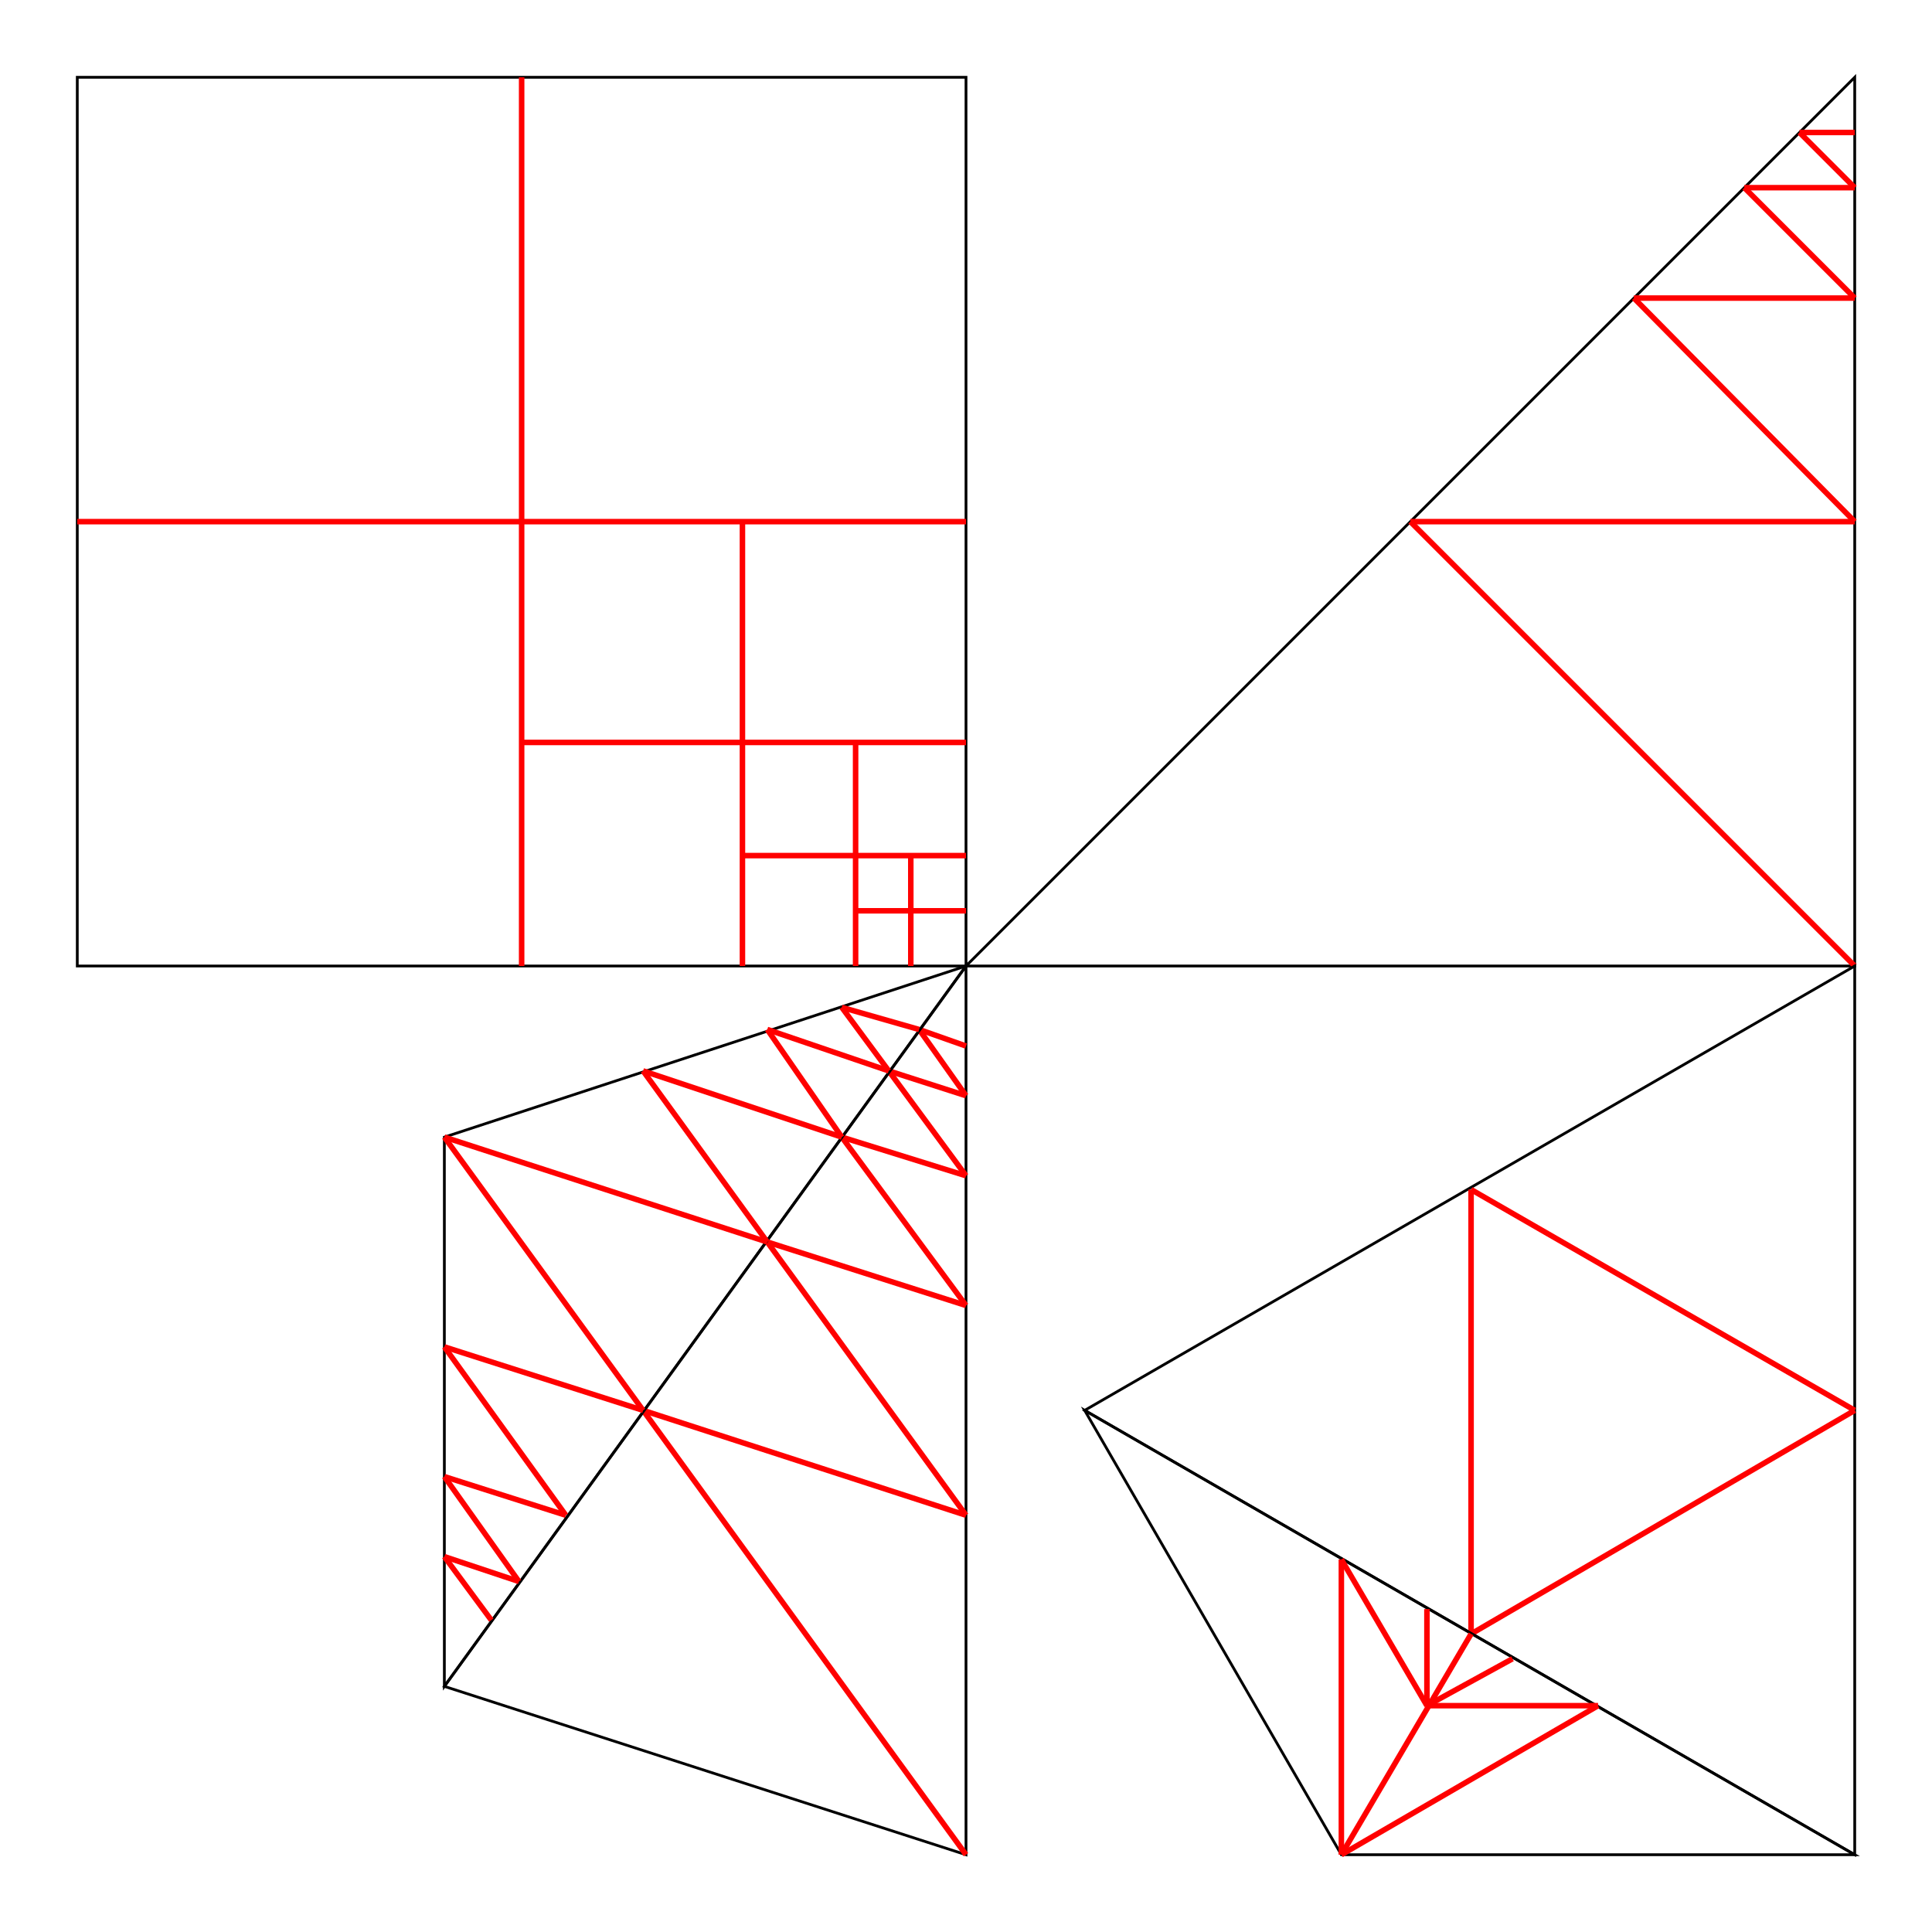
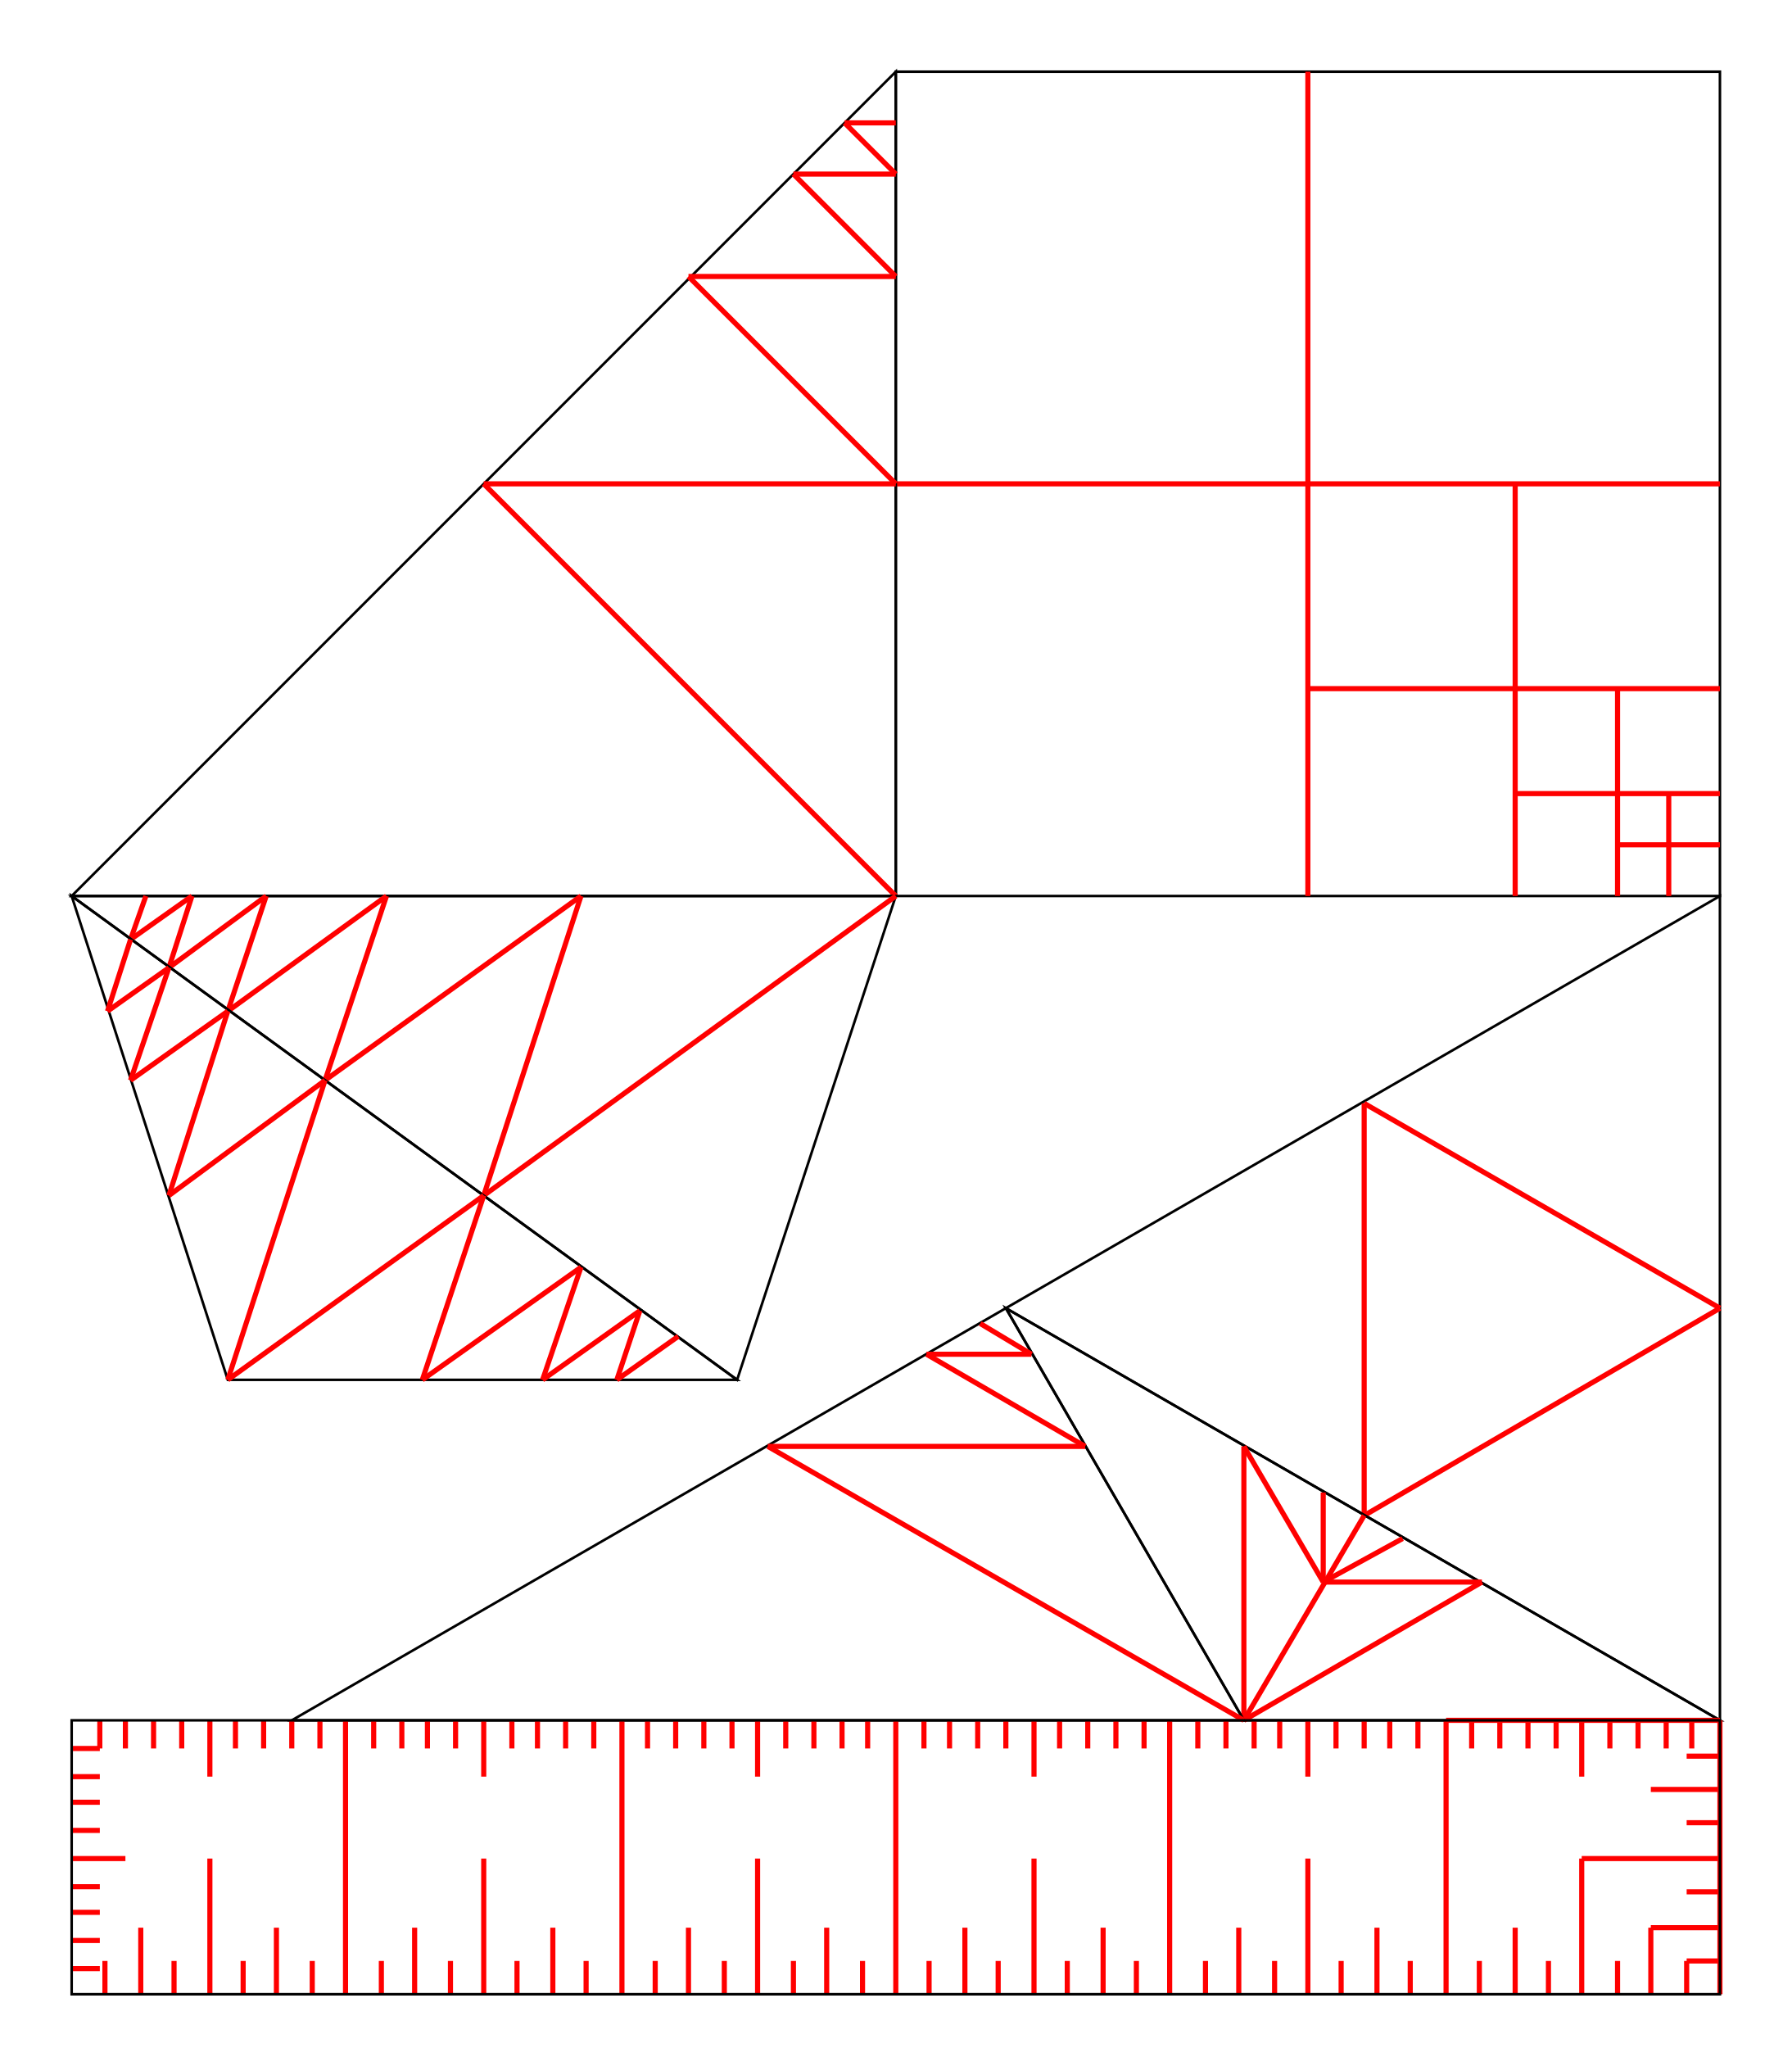
- <svg xmlns="http://www.w3.org/2000/svg" width="700" height="700" viewbox="0 0 700 700">
-   <path d="M350 350 L350 28 L28 28 L28 350 L350 350 Z" stroke="#000000" stroke-width="1" fill="none" />
-   <line x1="189" y1="350" x2="189" y2="28" style="stroke:#ff0000;stroke-width:2" />
-   <line x1="350" y1="189" x2="28" y2="189" style="stroke:#ff0000;stroke-width:2" />
-   <line x1="269" y1="350" x2="269" y2="189" style="stroke:#ff0000;stroke-width:2" />
-   <line x1="350" y1="269" x2="189" y2="269" style="stroke:#ff0000;stroke-width:2" />
-   <line x1="310" y1="350" x2="310" y2="269" style="stroke:#ff0000;stroke-width:2" />
-   <line x1="350" y1="310" x2="269" y2="310" style="stroke:#ff0000;stroke-width:2" />
-   <line x1="330" y1="350" x2="330" y2="310" style="stroke:#ff0000;stroke-width:2" />
-   <line x1="350" y1="330" x2="310" y2="330" style="stroke:#ff0000;stroke-width:2" />
-   <path d="M672 350 L672 28 L350 350 L672 350 Z" stroke="#000000" stroke-width="1" fill="none" />
-   <line x1="672" y1="350" x2="511" y2="189" style="stroke:#ff0000;stroke-width:2" />
-   <line x1="511" y1="189" x2="672" y2="189" style="stroke:#ff0000;stroke-width:2" />
-   <line x1="672" y1="189" x2="592" y2="108" style="stroke:#ff0000;stroke-width:2" />
-   <line x1="592" y1="108" x2="672" y2="108" style="stroke:#ff0000;stroke-width:2" />
-   <line x1="672" y1="108" x2="632" y2="68" style="stroke:#ff0000;stroke-width:2" />
-   <line x1="632" y1="68" x2="672" y2="68" style="stroke:#ff0000;stroke-width:2" />
-   <line x1="672" y1="68" x2="652" y2="48" style="stroke:#ff0000;stroke-width:2" />
-   <line x1="652" y1="48" x2="672" y2="48" style="stroke:#ff0000;stroke-width:2" />
+ <svg xmlns="http://www.w3.org/2000/svg" width="700" height="800" viewbox="0 0 700 800">
  <path d="M672 672 L672 350 L393 511 L672 672 Z" stroke="#000000" stroke-width="1" fill="none" />
  <line x1="672" y1="511" x2="533" y2="431" style="stroke:#ff0000;stroke-width:2" />
  <line x1="533" y1="431" x2="533" y2="592" style="stroke:#ff0000;stroke-width:2" />
  <line x1="533" y1="592" x2="672" y2="511" style="stroke:#ff0000;stroke-width:2" />
  <path d="M393 511 L672 672 L486 672 L393 511 Z" stroke="#000000" stroke-width="1" fill="none" />
  <line x1="486" y1="672" x2="533" y2="592" style="stroke:#ff0000;stroke-width:2" />
  <line x1="486" y1="672" x2="579" y2="618" style="stroke:#ff0000;stroke-width:2" />
  <line x1="486" y1="672" x2="486" y2="565" style="stroke:#ff0000;stroke-width:2" />
  <line x1="486" y1="565" x2="517" y2="618" style="stroke:#ff0000;stroke-width:2" />
  <line x1="517" y1="618" x2="579" y2="618" style="stroke:#ff0000;stroke-width:2" />
  <line x1="517" y1="618" x2="548" y2="601" style="stroke:#ff0000;stroke-width:2" />
  <line x1="517" y1="618" x2="517" y2="583" style="stroke:#ff0000;stroke-width:2" />
-   <path d="M350 672 L350 350 L161 611 L350 672 Z" stroke="#000000" stroke-width="1" fill="none" />
-   <line x1="350" y1="672" x2="233" y2="511" style="stroke:#ff0000;stroke-width:2" />
-   <line x1="233" y1="511" x2="350" y2="549" style="stroke:#ff0000;stroke-width:2" />
-   <line x1="350" y1="549" x2="278" y2="450" style="stroke:#ff0000;stroke-width:2" />
-   <line x1="278" y1="450" x2="350" y2="473" style="stroke:#ff0000;stroke-width:2" />
-   <line x1="350" y1="473" x2="305" y2="412" style="stroke:#ff0000;stroke-width:2" />
-   <line x1="305" y1="412" x2="350" y2="426" style="stroke:#ff0000;stroke-width:2" />
-   <line x1="350" y1="426" x2="322" y2="388" style="stroke:#ff0000;stroke-width:2" />
-   <line x1="322" y1="388" x2="350" y2="397" style="stroke:#ff0000;stroke-width:2" />
-   <line x1="350" y1="397" x2="333" y2="373" style="stroke:#ff0000;stroke-width:2" />
-   <line x1="333" y1="373" x2="350" y2="379" style="stroke:#ff0000;stroke-width:2" />
-   <path d="M350 350 L161 611 L161 412 L350 350 Z" stroke="#000000" stroke-width="1" fill="none" />
-   <line x1="161" y1="412" x2="278" y2="450" style="stroke:#ff0000;stroke-width:2" />
-   <line x1="161" y1="412" x2="233" y2="511" style="stroke:#ff0000;stroke-width:2" />
-   <line x1="233" y1="511" x2="161" y2="488" style="stroke:#ff0000;stroke-width:2" />
-   <line x1="161" y1="488" x2="205" y2="549" style="stroke:#ff0000;stroke-width:2" />
-   <line x1="205" y1="549" x2="161" y2="535" style="stroke:#ff0000;stroke-width:2" />
-   <line x1="161" y1="535" x2="188" y2="573" style="stroke:#ff0000;stroke-width:2" />
-   <line x1="188" y1="573" x2="161" y2="564" style="stroke:#ff0000;stroke-width:2" />
-   <line x1="161" y1="564" x2="178" y2="587" style="stroke:#ff0000;stroke-width:2" />
-   <line x1="278" y1="450" x2="233" y2="388" style="stroke:#ff0000;stroke-width:2" />
-   <line x1="233" y1="388" x2="305" y2="412" style="stroke:#ff0000;stroke-width:2" />
-   <line x1="305" y1="412" x2="278" y2="373" style="stroke:#ff0000;stroke-width:2" />
-   <line x1="278" y1="373" x2="322" y2="388" style="stroke:#ff0000;stroke-width:2" />
-   <line x1="322" y1="388" x2="305" y2="365" style="stroke:#ff0000;stroke-width:2" />
-   <line x1="305" y1="365" x2="333" y2="373" style="stroke:#ff0000;stroke-width:2" />
+   <path d="M486 672 L393 511 L114 672 L486 672 Z" stroke="#000000" stroke-width="1" fill="none" />
+   <line x1="486" y1="672" x2="300" y2="565" style="stroke:#ff0000;stroke-width:2" />
+   <line x1="300" y1="565" x2="424" y2="565" style="stroke:#ff0000;stroke-width:2" />
+   <line x1="424" y1="565" x2="362" y2="529" style="stroke:#ff0000;stroke-width:2" />
+   <line x1="362" y1="529" x2="403" y2="529" style="stroke:#ff0000;stroke-width:2" />
+   <line x1="403" y1="529" x2="383" y2="517" style="stroke:#ff0000;stroke-width:2" />
+   <path d="M672 350 L672 28 L350 28 L350 350 L672 350 Z" stroke="#000000" stroke-width="1" fill="none" />
+   <line x1="511" y1="350" x2="511" y2="28" style="stroke:#ff0000;stroke-width:2" />
+   <line x1="672" y1="189" x2="350" y2="189" style="stroke:#ff0000;stroke-width:2" />
+   <line x1="592" y1="350" x2="592" y2="189" style="stroke:#ff0000;stroke-width:2" />
+   <line x1="672" y1="269" x2="511" y2="269" style="stroke:#ff0000;stroke-width:2" />
+   <line x1="632" y1="350" x2="632" y2="269" style="stroke:#ff0000;stroke-width:2" />
+   <line x1="672" y1="310" x2="592" y2="310" style="stroke:#ff0000;stroke-width:2" />
+   <line x1="652" y1="350" x2="652" y2="310" style="stroke:#ff0000;stroke-width:2" />
+   <line x1="672" y1="330" x2="632" y2="330" style="stroke:#ff0000;stroke-width:2" />
+   <path d="M350 350 L350 28 L28 350 L350 350 Z" stroke="#000000" stroke-width="1" fill="none" />
+   <line x1="350" y1="350" x2="189" y2="189" style="stroke:#ff0000;stroke-width:2" />
+   <line x1="189" y1="189" x2="350" y2="189" style="stroke:#ff0000;stroke-width:2" />
+   <line x1="350" y1="189" x2="269" y2="108" style="stroke:#ff0000;stroke-width:2" />
+   <line x1="269" y1="108" x2="350" y2="108" style="stroke:#ff0000;stroke-width:2" />
+   <line x1="350" y1="108" x2="310" y2="68" style="stroke:#ff0000;stroke-width:2" />
+   <line x1="310" y1="68" x2="350" y2="68" style="stroke:#ff0000;stroke-width:2" />
+   <line x1="350" y1="68" x2="330" y2="48" style="stroke:#ff0000;stroke-width:2" />
+   <line x1="330" y1="48" x2="350" y2="48" style="stroke:#ff0000;stroke-width:2" />
+   <path d="M350 350 L28 350 L288 539 L350 350 Z" stroke="#000000" stroke-width="1" fill="none" />
+   <line x1="350" y1="350" x2="189" y2="467" style="stroke:#ff0000;stroke-width:2" />
+   <line x1="189" y1="467" x2="227" y2="350" style="stroke:#ff0000;stroke-width:2" />
+   <line x1="227" y1="350" x2="127" y2="422" style="stroke:#ff0000;stroke-width:2" />
+   <line x1="127" y1="422" x2="151" y2="350" style="stroke:#ff0000;stroke-width:2" />
+   <line x1="151" y1="350" x2="89" y2="395" style="stroke:#ff0000;stroke-width:2" />
+   <line x1="89" y1="395" x2="104" y2="350" style="stroke:#ff0000;stroke-width:2" />
+   <line x1="104" y1="350" x2="66" y2="378" style="stroke:#ff0000;stroke-width:2" />
+   <line x1="66" y1="378" x2="75" y2="350" style="stroke:#ff0000;stroke-width:2" />
+   <line x1="75" y1="350" x2="51" y2="367" style="stroke:#ff0000;stroke-width:2" />
+   <line x1="51" y1="367" x2="57" y2="350" style="stroke:#ff0000;stroke-width:2" />
+   <path d="M28 350 L288 539 L89 539 L28 350 Z" stroke="#000000" stroke-width="1" fill="none" />
+   <line x1="89" y1="539" x2="127" y2="422" style="stroke:#ff0000;stroke-width:2" />
+   <line x1="89" y1="539" x2="189" y2="467" style="stroke:#ff0000;stroke-width:2" />
+   <line x1="189" y1="467" x2="165" y2="539" style="stroke:#ff0000;stroke-width:2" />
+   <line x1="165" y1="539" x2="227" y2="495" style="stroke:#ff0000;stroke-width:2" />
+   <line x1="227" y1="495" x2="212" y2="539" style="stroke:#ff0000;stroke-width:2" />
+   <line x1="212" y1="539" x2="250" y2="512" style="stroke:#ff0000;stroke-width:2" />
+   <line x1="250" y1="512" x2="241" y2="539" style="stroke:#ff0000;stroke-width:2" />
+   <line x1="241" y1="539" x2="265" y2="522" style="stroke:#ff0000;stroke-width:2" />
+   <line x1="127" y1="422" x2="66" y2="467" style="stroke:#ff0000;stroke-width:2" />
+   <line x1="66" y1="467" x2="89" y2="395" style="stroke:#ff0000;stroke-width:2" />
+   <line x1="89" y1="395" x2="51" y2="422" style="stroke:#ff0000;stroke-width:2" />
+   <line x1="51" y1="422" x2="66" y2="378" style="stroke:#ff0000;stroke-width:2" />
+   <line x1="66" y1="378" x2="42" y2="395" style="stroke:#ff0000;stroke-width:2" />
+   <line x1="42" y1="395" x2="51" y2="367" style="stroke:#ff0000;stroke-width:2" />
+   <line x1="135" y1="779" x2="135" y2="672" style="stroke:#ff0000;stroke-width:2" />
+   <line x1="82" y1="779" x2="82" y2="726" style="stroke:#ff0000;stroke-width:2" />
+   <line x1="108" y1="779" x2="108" y2="753" style="stroke:#ff0000;stroke-width:2" />
+   <line x1="55" y1="779" x2="55" y2="753" style="stroke:#ff0000;stroke-width:2" />
+   <line x1="41" y1="779" x2="41" y2="766" style="stroke:#ff0000;stroke-width:2" />
+   <line x1="68" y1="779" x2="68" y2="766" style="stroke:#ff0000;stroke-width:2" />
+   <line x1="95" y1="779" x2="95" y2="766" style="stroke:#ff0000;stroke-width:2" />
+   <line x1="122" y1="779" x2="122" y2="766" style="stroke:#ff0000;stroke-width:2" />
+   <line x1="243" y1="779" x2="243" y2="672" style="stroke:#ff0000;stroke-width:2" />
+   <line x1="189" y1="779" x2="189" y2="726" style="stroke:#ff0000;stroke-width:2" />
+   <line x1="216" y1="779" x2="216" y2="753" style="stroke:#ff0000;stroke-width:2" />
+   <line x1="162" y1="779" x2="162" y2="753" style="stroke:#ff0000;stroke-width:2" />
+   <line x1="149" y1="779" x2="149" y2="766" style="stroke:#ff0000;stroke-width:2" />
+   <line x1="176" y1="779" x2="176" y2="766" style="stroke:#ff0000;stroke-width:2" />
+   <line x1="202" y1="779" x2="202" y2="766" style="stroke:#ff0000;stroke-width:2" />
+   <line x1="229" y1="779" x2="229" y2="766" style="stroke:#ff0000;stroke-width:2" />
+   <line x1="350" y1="779" x2="350" y2="672" style="stroke:#ff0000;stroke-width:2" />
+   <line x1="296" y1="779" x2="296" y2="726" style="stroke:#ff0000;stroke-width:2" />
+   <line x1="323" y1="779" x2="323" y2="753" style="stroke:#ff0000;stroke-width:2" />
+   <line x1="269" y1="779" x2="269" y2="753" style="stroke:#ff0000;stroke-width:2" />
+   <line x1="256" y1="779" x2="256" y2="766" style="stroke:#ff0000;stroke-width:2" />
+   <line x1="283" y1="779" x2="283" y2="766" style="stroke:#ff0000;stroke-width:2" />
+   <line x1="310" y1="779" x2="310" y2="766" style="stroke:#ff0000;stroke-width:2" />
+   <line x1="337" y1="779" x2="337" y2="766" style="stroke:#ff0000;stroke-width:2" />
+   <line x1="457" y1="779" x2="457" y2="672" style="stroke:#ff0000;stroke-width:2" />
+   <line x1="404" y1="779" x2="404" y2="726" style="stroke:#ff0000;stroke-width:2" />
+   <line x1="431" y1="779" x2="431" y2="753" style="stroke:#ff0000;stroke-width:2" />
+   <line x1="377" y1="779" x2="377" y2="753" style="stroke:#ff0000;stroke-width:2" />
+   <line x1="363" y1="779" x2="363" y2="766" style="stroke:#ff0000;stroke-width:2" />
+   <line x1="390" y1="779" x2="390" y2="766" style="stroke:#ff0000;stroke-width:2" />
+   <line x1="417" y1="779" x2="417" y2="766" style="stroke:#ff0000;stroke-width:2" />
+   <line x1="444" y1="779" x2="444" y2="766" style="stroke:#ff0000;stroke-width:2" />
+   <line x1="565" y1="779" x2="565" y2="672" style="stroke:#ff0000;stroke-width:2" />
+   <line x1="511" y1="779" x2="511" y2="726" style="stroke:#ff0000;stroke-width:2" />
+   <line x1="538" y1="779" x2="538" y2="753" style="stroke:#ff0000;stroke-width:2" />
+   <line x1="484" y1="779" x2="484" y2="753" style="stroke:#ff0000;stroke-width:2" />
+   <line x1="471" y1="779" x2="471" y2="766" style="stroke:#ff0000;stroke-width:2" />
+   <line x1="498" y1="779" x2="498" y2="766" style="stroke:#ff0000;stroke-width:2" />
+   <line x1="524" y1="779" x2="524" y2="766" style="stroke:#ff0000;stroke-width:2" />
+   <line x1="551" y1="779" x2="551" y2="766" style="stroke:#ff0000;stroke-width:2" />
+   <line x1="672" y1="779" x2="672" y2="672" style="stroke:#ff0000;stroke-width:2" />
+   <line x1="618" y1="779" x2="618" y2="726" style="stroke:#ff0000;stroke-width:2" />
+   <line x1="645" y1="779" x2="645" y2="753" style="stroke:#ff0000;stroke-width:2" />
+   <line x1="592" y1="779" x2="592" y2="753" style="stroke:#ff0000;stroke-width:2" />
+   <line x1="578" y1="779" x2="578" y2="766" style="stroke:#ff0000;stroke-width:2" />
+   <line x1="605" y1="779" x2="605" y2="766" style="stroke:#ff0000;stroke-width:2" />
+   <line x1="632" y1="779" x2="632" y2="766" style="stroke:#ff0000;stroke-width:2" />
+   <line x1="659" y1="779" x2="659" y2="766" style="stroke:#ff0000;stroke-width:2" />
+   <line x1="672" y1="672" x2="565" y2="672" style="stroke:#ff0000;stroke-width:2" />
+   <line x1="672" y1="726" x2="618" y2="726" style="stroke:#ff0000;stroke-width:2" />
+   <line x1="672" y1="699" x2="645" y2="699" style="stroke:#ff0000;stroke-width:2" />
+   <line x1="672" y1="753" x2="645" y2="753" style="stroke:#ff0000;stroke-width:2" />
+   <line x1="672" y1="766" x2="659" y2="766" style="stroke:#ff0000;stroke-width:2" />
+   <line x1="672" y1="739" x2="659" y2="739" style="stroke:#ff0000;stroke-width:2" />
+   <line x1="672" y1="712" x2="659" y2="712" style="stroke:#ff0000;stroke-width:2" />
+   <line x1="672" y1="686" x2="659" y2="686" style="stroke:#ff0000;stroke-width:2" />
+   <line x1="618" y1="672" x2="618" y2="694" style="stroke:#ff0000;stroke-width:2" />
+   <line x1="629" y1="672" x2="629" y2="683" style="stroke:#ff0000;stroke-width:2" />
+   <line x1="640" y1="672" x2="640" y2="683" style="stroke:#ff0000;stroke-width:2" />
+   <line x1="651" y1="672" x2="651" y2="683" style="stroke:#ff0000;stroke-width:2" />
+   <line x1="661" y1="672" x2="661" y2="683" style="stroke:#ff0000;stroke-width:2" />
+   <line x1="608" y1="672" x2="608" y2="683" style="stroke:#ff0000;stroke-width:2" />
+   <line x1="597" y1="672" x2="597" y2="683" style="stroke:#ff0000;stroke-width:2" />
+   <line x1="586" y1="672" x2="586" y2="683" style="stroke:#ff0000;stroke-width:2" />
+   <line x1="575" y1="672" x2="575" y2="683" style="stroke:#ff0000;stroke-width:2" />
+   <line x1="511" y1="672" x2="511" y2="694" style="stroke:#ff0000;stroke-width:2" />
+   <line x1="522" y1="672" x2="522" y2="683" style="stroke:#ff0000;stroke-width:2" />
+   <line x1="533" y1="672" x2="533" y2="683" style="stroke:#ff0000;stroke-width:2" />
+   <line x1="543" y1="672" x2="543" y2="683" style="stroke:#ff0000;stroke-width:2" />
+   <line x1="554" y1="672" x2="554" y2="683" style="stroke:#ff0000;stroke-width:2" />
+   <line x1="500" y1="672" x2="500" y2="683" style="stroke:#ff0000;stroke-width:2" />
+   <line x1="490" y1="672" x2="490" y2="683" style="stroke:#ff0000;stroke-width:2" />
+   <line x1="479" y1="672" x2="479" y2="683" style="stroke:#ff0000;stroke-width:2" />
+   <line x1="468" y1="672" x2="468" y2="683" style="stroke:#ff0000;stroke-width:2" />
+   <line x1="404" y1="672" x2="404" y2="694" style="stroke:#ff0000;stroke-width:2" />
+   <line x1="414" y1="672" x2="414" y2="683" style="stroke:#ff0000;stroke-width:2" />
+   <line x1="425" y1="672" x2="425" y2="683" style="stroke:#ff0000;stroke-width:2" />
+   <line x1="436" y1="672" x2="436" y2="683" style="stroke:#ff0000;stroke-width:2" />
+   <line x1="447" y1="672" x2="447" y2="683" style="stroke:#ff0000;stroke-width:2" />
+   <line x1="393" y1="672" x2="393" y2="683" style="stroke:#ff0000;stroke-width:2" />
+   <line x1="382" y1="672" x2="382" y2="683" style="stroke:#ff0000;stroke-width:2" />
+   <line x1="371" y1="672" x2="371" y2="683" style="stroke:#ff0000;stroke-width:2" />
+   <line x1="361" y1="672" x2="361" y2="683" style="stroke:#ff0000;stroke-width:2" />
+   <line x1="296" y1="672" x2="296" y2="694" style="stroke:#ff0000;stroke-width:2" />
+   <line x1="307" y1="672" x2="307" y2="683" style="stroke:#ff0000;stroke-width:2" />
+   <line x1="318" y1="672" x2="318" y2="683" style="stroke:#ff0000;stroke-width:2" />
+   <line x1="329" y1="672" x2="329" y2="683" style="stroke:#ff0000;stroke-width:2" />
+   <line x1="339" y1="672" x2="339" y2="683" style="stroke:#ff0000;stroke-width:2" />
+   <line x1="286" y1="672" x2="286" y2="683" style="stroke:#ff0000;stroke-width:2" />
+   <line x1="275" y1="672" x2="275" y2="683" style="stroke:#ff0000;stroke-width:2" />
+   <line x1="264" y1="672" x2="264" y2="683" style="stroke:#ff0000;stroke-width:2" />
+   <line x1="253" y1="672" x2="253" y2="683" style="stroke:#ff0000;stroke-width:2" />
+   <line x1="189" y1="672" x2="189" y2="694" style="stroke:#ff0000;stroke-width:2" />
+   <line x1="200" y1="672" x2="200" y2="683" style="stroke:#ff0000;stroke-width:2" />
+   <line x1="210" y1="672" x2="210" y2="683" style="stroke:#ff0000;stroke-width:2" />
+   <line x1="221" y1="672" x2="221" y2="683" style="stroke:#ff0000;stroke-width:2" />
+   <line x1="232" y1="672" x2="232" y2="683" style="stroke:#ff0000;stroke-width:2" />
+   <line x1="178" y1="672" x2="178" y2="683" style="stroke:#ff0000;stroke-width:2" />
+   <line x1="167" y1="672" x2="167" y2="683" style="stroke:#ff0000;stroke-width:2" />
+   <line x1="157" y1="672" x2="157" y2="683" style="stroke:#ff0000;stroke-width:2" />
+   <line x1="146" y1="672" x2="146" y2="683" style="stroke:#ff0000;stroke-width:2" />
+   <line x1="82" y1="672" x2="82" y2="694" style="stroke:#ff0000;stroke-width:2" />
+   <line x1="92" y1="672" x2="92" y2="683" style="stroke:#ff0000;stroke-width:2" />
+   <line x1="103" y1="672" x2="103" y2="683" style="stroke:#ff0000;stroke-width:2" />
+   <line x1="114" y1="672" x2="114" y2="683" style="stroke:#ff0000;stroke-width:2" />
+   <line x1="125" y1="672" x2="125" y2="683" style="stroke:#ff0000;stroke-width:2" />
+   <line x1="71" y1="672" x2="71" y2="683" style="stroke:#ff0000;stroke-width:2" />
+   <line x1="60" y1="672" x2="60" y2="683" style="stroke:#ff0000;stroke-width:2" />
+   <line x1="49" y1="672" x2="49" y2="683" style="stroke:#ff0000;stroke-width:2" />
+   <line x1="39" y1="672" x2="39" y2="683" style="stroke:#ff0000;stroke-width:2" />
+   <line x1="28" y1="726" x2="49" y2="726" style="stroke:#ff0000;stroke-width:2" />
+   <line x1="28" y1="715" x2="39" y2="715" style="stroke:#ff0000;stroke-width:2" />
+   <line x1="28" y1="704" x2="39" y2="704" style="stroke:#ff0000;stroke-width:2" />
+   <line x1="28" y1="694" x2="39" y2="694" style="stroke:#ff0000;stroke-width:2" />
+   <line x1="28" y1="683" x2="39" y2="683" style="stroke:#ff0000;stroke-width:2" />
+   <line x1="28" y1="737" x2="39" y2="737" style="stroke:#ff0000;stroke-width:2" />
+   <line x1="28" y1="747" x2="39" y2="747" style="stroke:#ff0000;stroke-width:2" />
+   <line x1="28" y1="758" x2="39" y2="758" style="stroke:#ff0000;stroke-width:2" />
+   <line x1="28" y1="769" x2="39" y2="769" style="stroke:#ff0000;stroke-width:2" />
+   <path d="M28 779 L28 672 L135 672 L243 672 L350 672 L457 672 L565 672 L672 672 L672 779 L565 779 L457 779 L350 779 L243 779 L135 779 L28 779 Z" stroke="#000000" stroke-width="1" fill="none" />
</svg>
